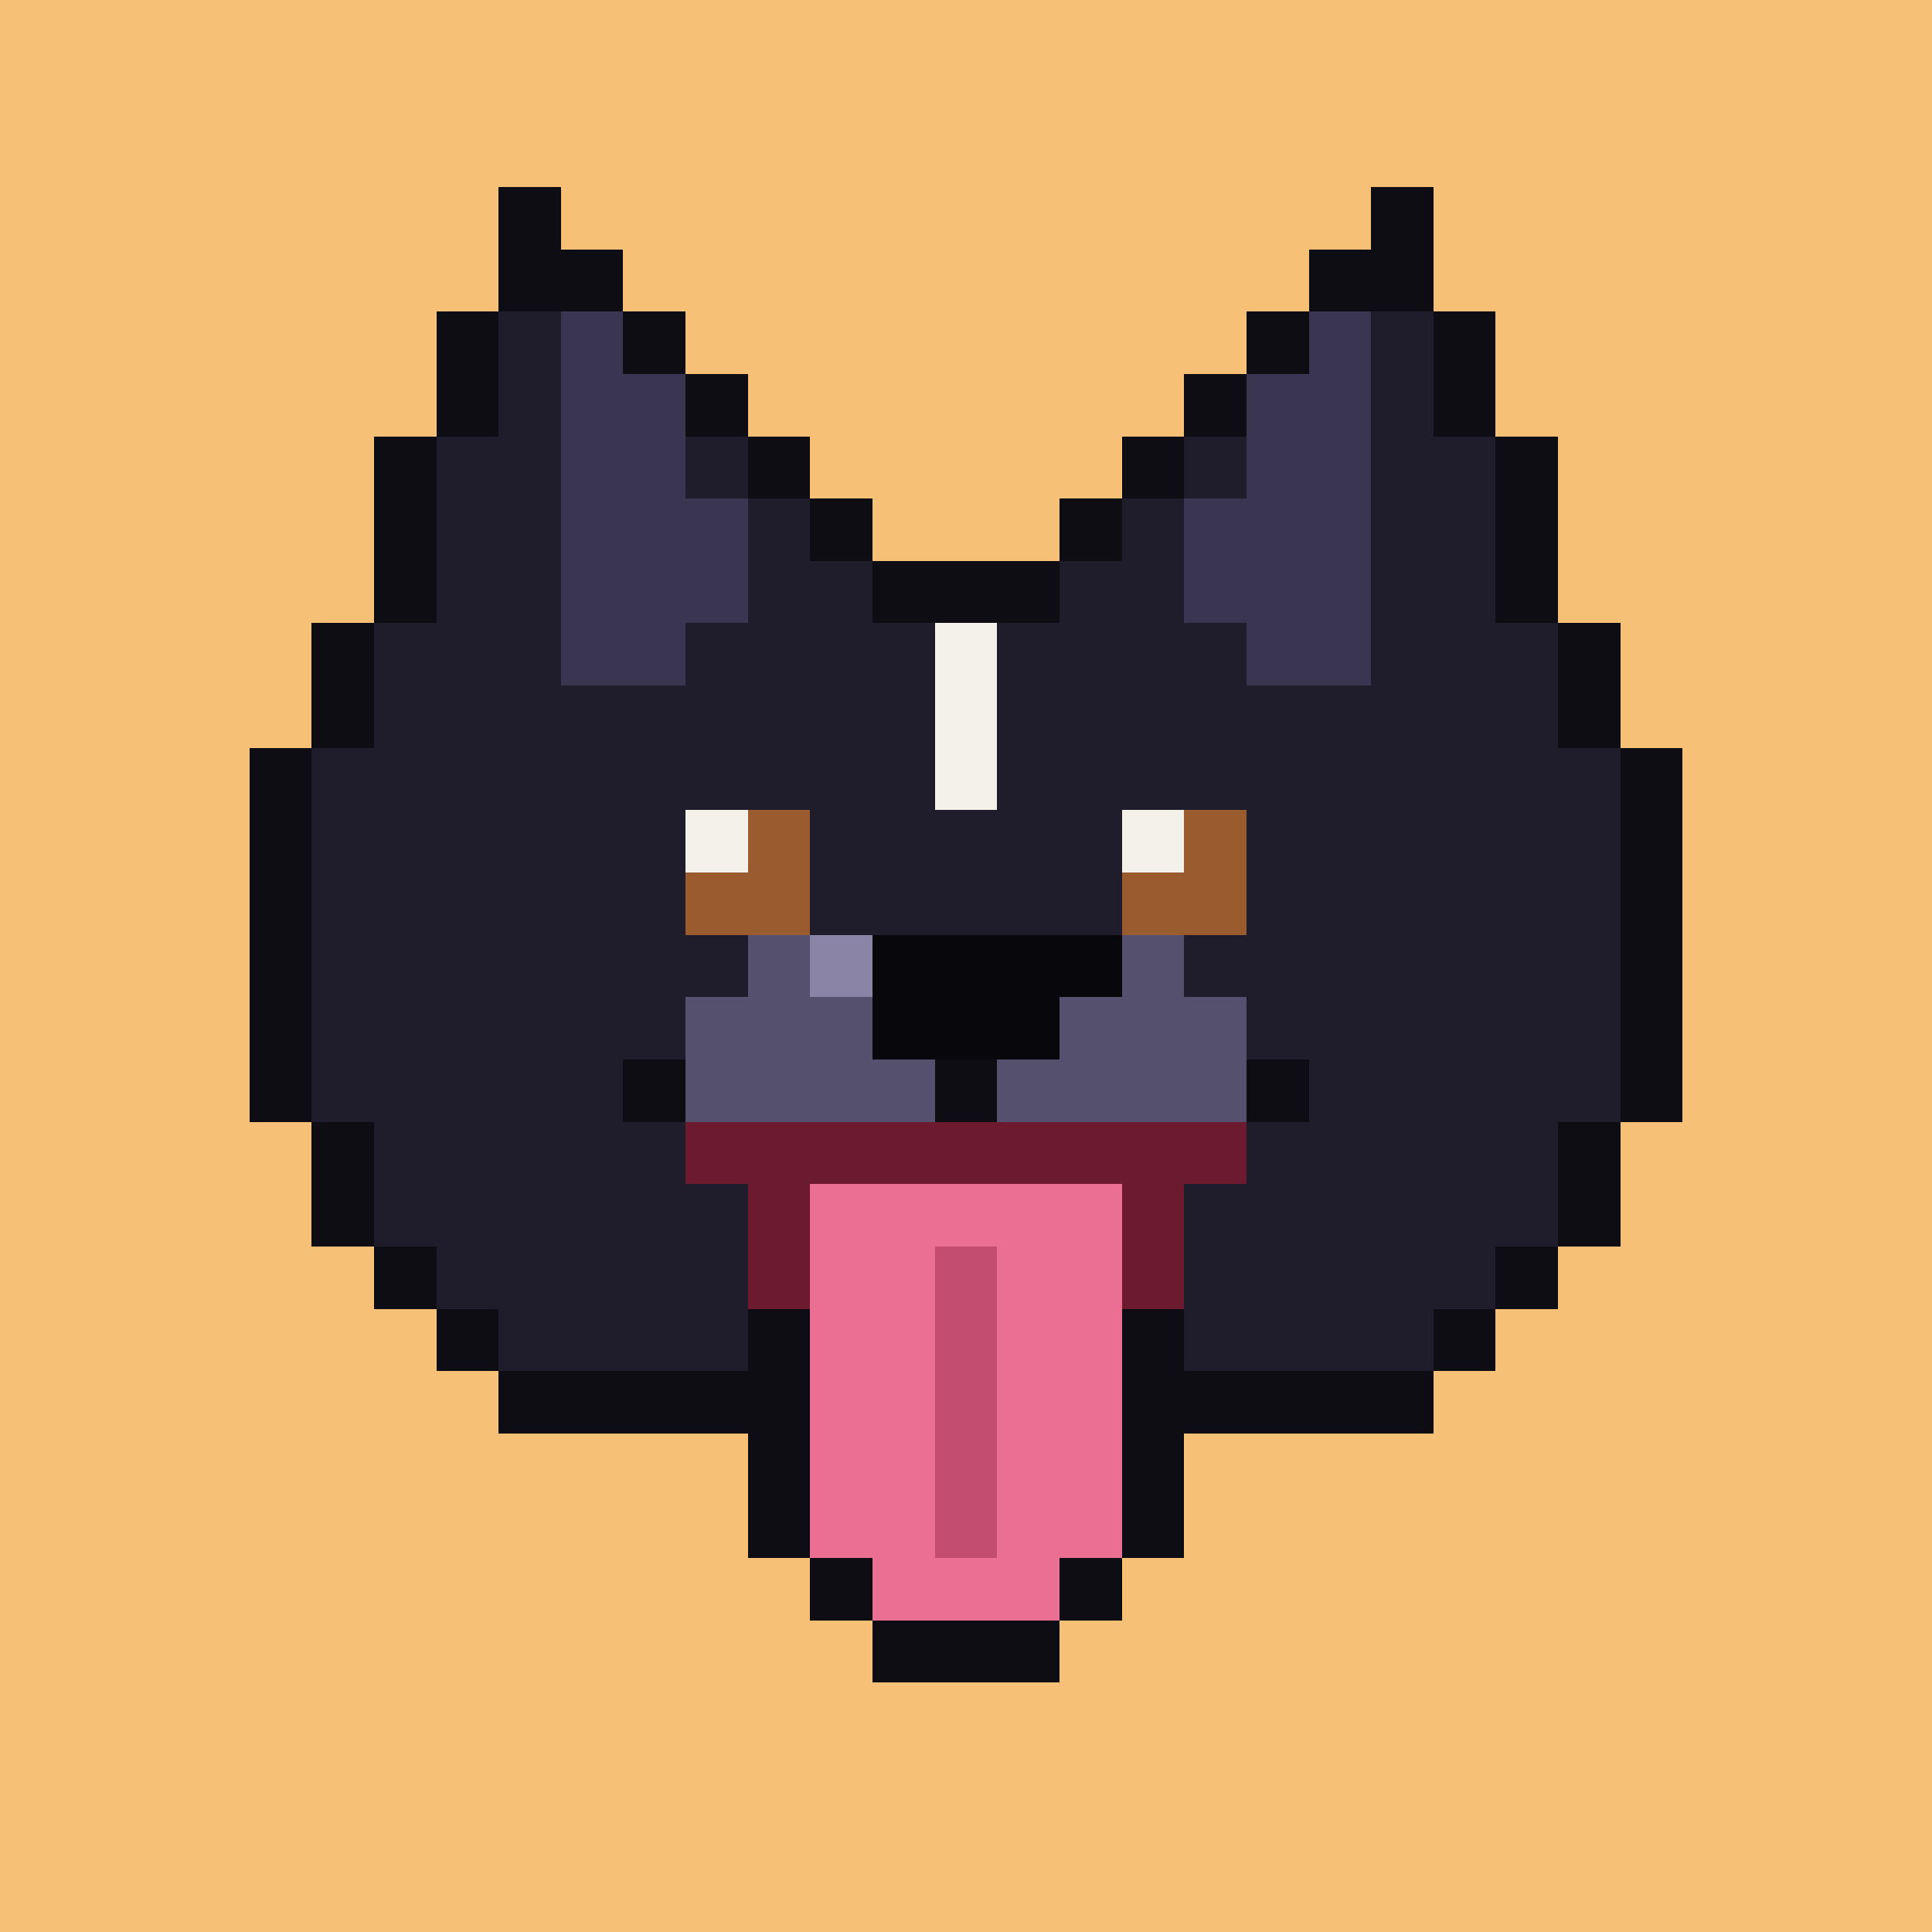
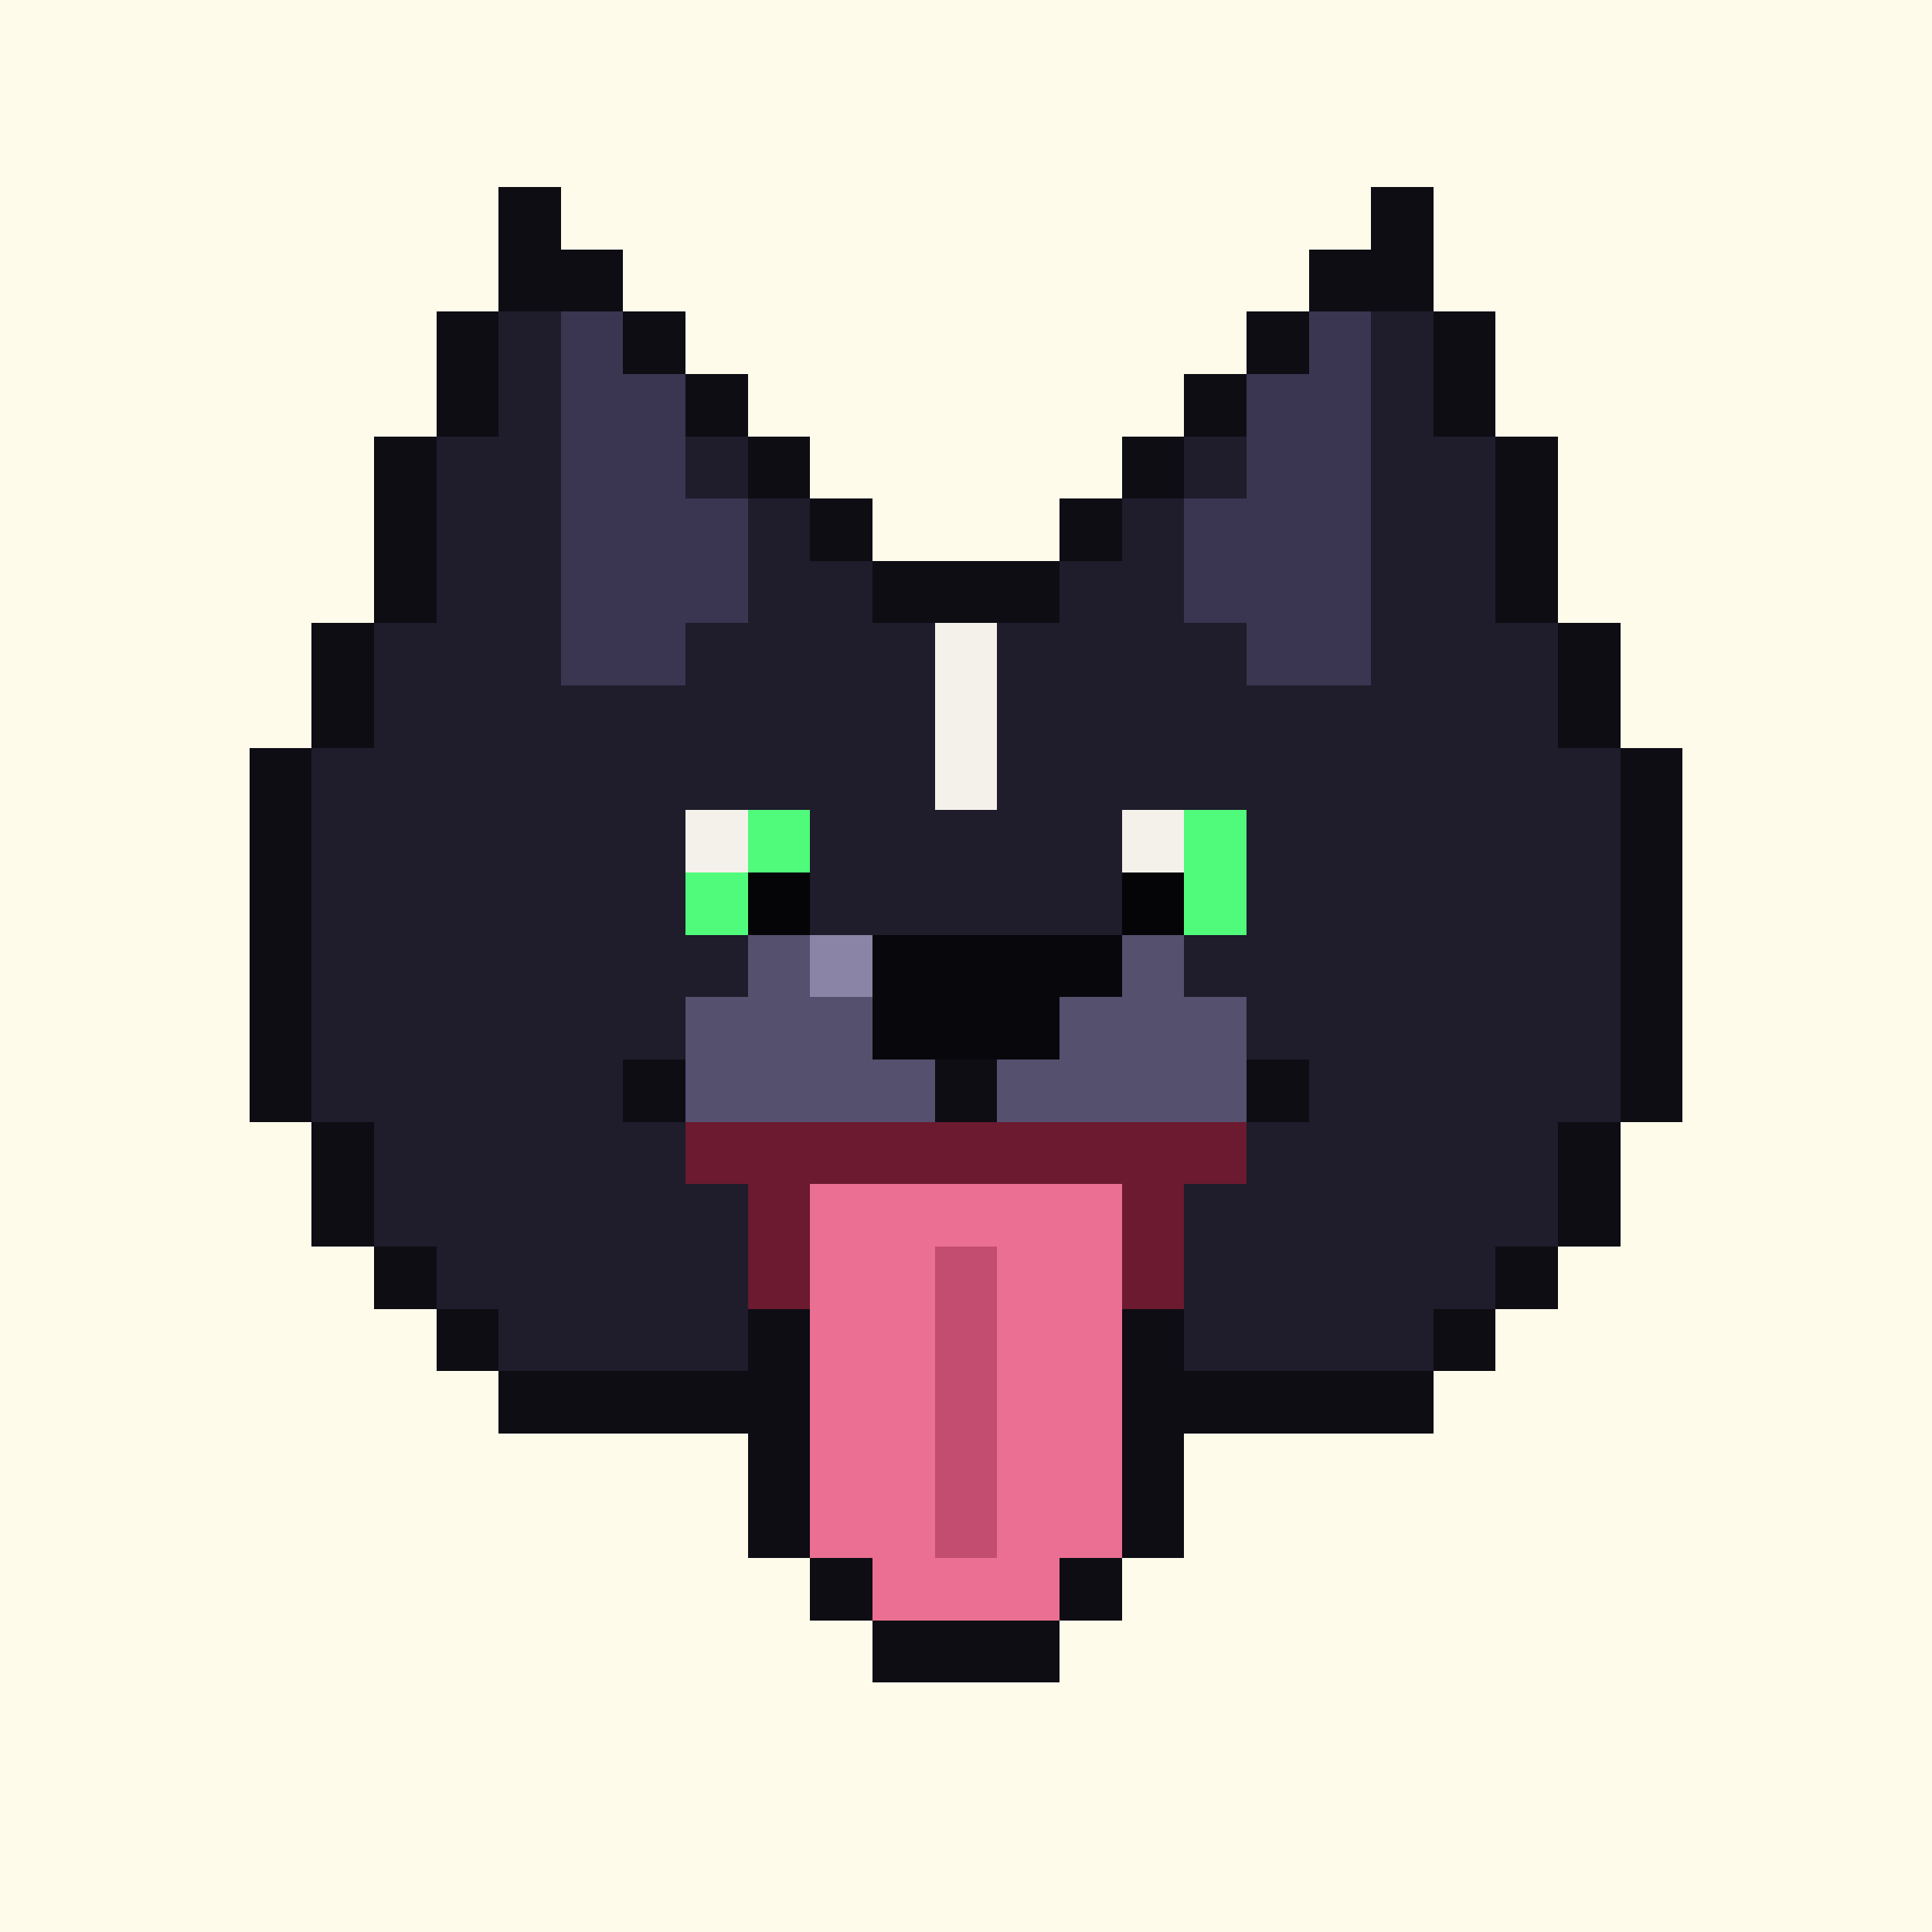
<svg xmlns="http://www.w3.org/2000/svg" viewBox="0 0 31 31" width="31" height="31" shape-rendering="crispEdges">
-   <rect width="31" height="31" fill="#f6c177" />
+   <rect width="31" height="31" fill="#FFFBEB" />
  <rect x="8" y="3" width="1" height="1" fill="#0e0d14" />
  <rect x="22" y="3" width="1" height="1" fill="#0e0d14" />
  <rect x="8" y="4" width="2" height="1" fill="#0e0d14" />
  <rect x="21" y="4" width="2" height="1" fill="#0e0d14" />
  <rect x="7" y="5" width="1" height="1" fill="#0e0d14" />
  <rect x="8" y="5" width="1" height="1" fill="#1f1c2b" />
  <rect x="9" y="5" width="1" height="1" fill="#3a3550" />
  <rect x="10" y="5" width="1" height="1" fill="#0e0d14" />
  <rect x="20" y="5" width="1" height="1" fill="#0e0d14" />
  <rect x="21" y="5" width="1" height="1" fill="#3a3550" />
  <rect x="22" y="5" width="1" height="1" fill="#1f1c2b" />
  <rect x="23" y="5" width="1" height="1" fill="#0e0d14" />
  <rect x="7" y="6" width="1" height="1" fill="#0e0d14" />
  <rect x="8" y="6" width="1" height="1" fill="#1f1c2b" />
  <rect x="9" y="6" width="2" height="1" fill="#3a3550" />
  <rect x="11" y="6" width="1" height="1" fill="#0e0d14" />
  <rect x="19" y="6" width="1" height="1" fill="#0e0d14" />
  <rect x="20" y="6" width="2" height="1" fill="#3a3550" />
  <rect x="22" y="6" width="1" height="1" fill="#1f1c2b" />
  <rect x="23" y="6" width="1" height="1" fill="#0e0d14" />
  <rect x="6" y="7" width="1" height="1" fill="#0e0d14" />
  <rect x="7" y="7" width="2" height="1" fill="#1f1c2b" />
  <rect x="9" y="7" width="2" height="1" fill="#3a3550" />
  <rect x="11" y="7" width="1" height="1" fill="#1f1c2b" />
  <rect x="12" y="7" width="1" height="1" fill="#0e0d14" />
  <rect x="18" y="7" width="1" height="1" fill="#0e0d14" />
  <rect x="19" y="7" width="1" height="1" fill="#1f1c2b" />
  <rect x="20" y="7" width="2" height="1" fill="#3a3550" />
  <rect x="22" y="7" width="2" height="1" fill="#1f1c2b" />
  <rect x="24" y="7" width="1" height="1" fill="#0e0d14" />
  <rect x="6" y="8" width="1" height="1" fill="#0e0d14" />
  <rect x="7" y="8" width="2" height="1" fill="#1f1c2b" />
  <rect x="9" y="8" width="3" height="1" fill="#3a3550" />
  <rect x="12" y="8" width="1" height="1" fill="#1f1c2b" />
  <rect x="13" y="8" width="1" height="1" fill="#0e0d14" />
  <rect x="17" y="8" width="1" height="1" fill="#0e0d14" />
  <rect x="18" y="8" width="1" height="1" fill="#1f1c2b" />
  <rect x="19" y="8" width="3" height="1" fill="#3a3550" />
  <rect x="22" y="8" width="2" height="1" fill="#1f1c2b" />
  <rect x="24" y="8" width="1" height="1" fill="#0e0d14" />
  <rect x="6" y="9" width="1" height="1" fill="#0e0d14" />
  <rect x="7" y="9" width="2" height="1" fill="#1f1c2b" />
  <rect x="9" y="9" width="3" height="1" fill="#3a3550" />
  <rect x="12" y="9" width="2" height="1" fill="#1f1c2b" />
  <rect x="14" y="9" width="3" height="1" fill="#0e0d14" />
  <rect x="17" y="9" width="2" height="1" fill="#1f1c2b" />
  <rect x="19" y="9" width="3" height="1" fill="#3a3550" />
  <rect x="22" y="9" width="2" height="1" fill="#1f1c2b" />
  <rect x="24" y="9" width="1" height="1" fill="#0e0d14" />
  <rect x="5" y="10" width="1" height="1" fill="#0e0d14" />
  <rect x="6" y="10" width="3" height="1" fill="#1f1c2b" />
  <rect x="9" y="10" width="2" height="1" fill="#3a3550" />
  <rect x="11" y="10" width="4" height="1" fill="#1f1c2b" />
  <rect x="15" y="10" width="1" height="1" fill="#f4f1ea" />
  <rect x="16" y="10" width="4" height="1" fill="#1f1c2b" />
  <rect x="20" y="10" width="2" height="1" fill="#3a3550" />
  <rect x="22" y="10" width="3" height="1" fill="#1f1c2b" />
  <rect x="25" y="10" width="1" height="1" fill="#0e0d14" />
  <rect x="5" y="11" width="1" height="1" fill="#0e0d14" />
  <rect x="6" y="11" width="9" height="1" fill="#1f1c2b" />
  <rect x="15" y="11" width="1" height="1" fill="#f4f1ea" />
  <rect x="16" y="11" width="9" height="1" fill="#1f1c2b" />
  <rect x="25" y="11" width="1" height="1" fill="#0e0d14" />
  <rect x="4" y="12" width="1" height="1" fill="#0e0d14" />
  <rect x="5" y="12" width="10" height="1" fill="#1f1c2b" />
  <rect x="15" y="12" width="1" height="1" fill="#f4f1ea" />
  <rect x="16" y="12" width="10" height="1" fill="#1f1c2b" />
  <rect x="26" y="12" width="1" height="1" fill="#0e0d14" />
  <rect x="4" y="13" width="1" height="1" fill="#0e0d14" />
  <rect x="5" y="13" width="6" height="1" fill="#1f1c2b" />
  <rect x="11" y="13" width="1" height="1" fill="#f4f1ea" />
-   <rect x="12" y="13" width="1" height="1" fill="#9a5b2e" />
+   <rect x="12" y="13" width="1" height="1" fill="#50FA7B" />
  <rect x="13" y="13" width="5" height="1" fill="#1f1c2b" />
  <rect x="18" y="13" width="1" height="1" fill="#f4f1ea" />
-   <rect x="19" y="13" width="1" height="1" fill="#9a5b2e" />
+   <rect x="19" y="13" width="1" height="1" fill="#50FA7B" />
  <rect x="20" y="13" width="6" height="1" fill="#1f1c2b" />
  <rect x="26" y="13" width="1" height="1" fill="#0e0d14" />
  <rect x="4" y="14" width="1" height="1" fill="#0e0d14" />
  <rect x="5" y="14" width="6" height="1" fill="#1f1c2b" />
-   <rect x="11" y="14" width="2" height="1" fill="#9a5b2e" />
+   <rect x="11" y="14" width="1" height="1" fill="#50FA7B" />
+   <rect x="12" y="14" width="1" height="1" fill="#050508" />
  <rect x="13" y="14" width="5" height="1" fill="#1f1c2b" />
-   <rect x="18" y="14" width="2" height="1" fill="#9a5b2e" />
+   <rect x="18" y="14" width="1" height="1" fill="#050508" />
+   <rect x="19" y="14" width="1" height="1" fill="#50FA7B" />
  <rect x="20" y="14" width="6" height="1" fill="#1f1c2b" />
  <rect x="26" y="14" width="1" height="1" fill="#0e0d14" />
  <rect x="4" y="15" width="1" height="1" fill="#0e0d14" />
  <rect x="5" y="15" width="7" height="1" fill="#1f1c2b" />
  <rect x="12" y="15" width="1" height="1" fill="#55506e" />
  <rect x="13" y="15" width="1" height="1" fill="#8a85a6" />
  <rect x="14" y="15" width="4" height="1" fill="#08070c" />
  <rect x="18" y="15" width="1" height="1" fill="#55506e" />
  <rect x="19" y="15" width="7" height="1" fill="#1f1c2b" />
  <rect x="26" y="15" width="1" height="1" fill="#0e0d14" />
  <rect x="4" y="16" width="1" height="1" fill="#0e0d14" />
  <rect x="5" y="16" width="6" height="1" fill="#1f1c2b" />
  <rect x="11" y="16" width="3" height="1" fill="#55506e" />
  <rect x="14" y="16" width="3" height="1" fill="#08070c" />
  <rect x="17" y="16" width="3" height="1" fill="#55506e" />
  <rect x="20" y="16" width="6" height="1" fill="#1f1c2b" />
  <rect x="26" y="16" width="1" height="1" fill="#0e0d14" />
  <rect x="4" y="17" width="1" height="1" fill="#0e0d14" />
  <rect x="5" y="17" width="5" height="1" fill="#1f1c2b" />
  <rect x="10" y="17" width="1" height="1" fill="#0e0d14" />
  <rect x="11" y="17" width="4" height="1" fill="#55506e" />
  <rect x="15" y="17" width="1" height="1" fill="#0e0d14" />
  <rect x="16" y="17" width="4" height="1" fill="#55506e" />
  <rect x="20" y="17" width="1" height="1" fill="#0e0d14" />
  <rect x="21" y="17" width="5" height="1" fill="#1f1c2b" />
  <rect x="26" y="17" width="1" height="1" fill="#0e0d14" />
  <rect x="5" y="18" width="1" height="1" fill="#0e0d14" />
  <rect x="6" y="18" width="5" height="1" fill="#1f1c2b" />
  <rect x="11" y="18" width="9" height="1" fill="#6b1a30" />
  <rect x="20" y="18" width="5" height="1" fill="#1f1c2b" />
  <rect x="25" y="18" width="1" height="1" fill="#0e0d14" />
  <rect x="5" y="19" width="1" height="1" fill="#0e0d14" />
  <rect x="6" y="19" width="6" height="1" fill="#1f1c2b" />
  <rect x="12" y="19" width="1" height="1" fill="#6b1a30" />
  <rect x="13" y="19" width="5" height="1" fill="#eb6f92" />
  <rect x="18" y="19" width="1" height="1" fill="#6b1a30" />
  <rect x="19" y="19" width="6" height="1" fill="#1f1c2b" />
  <rect x="25" y="19" width="1" height="1" fill="#0e0d14" />
  <rect x="6" y="20" width="1" height="1" fill="#0e0d14" />
  <rect x="7" y="20" width="5" height="1" fill="#1f1c2b" />
  <rect x="12" y="20" width="1" height="1" fill="#6b1a30" />
  <rect x="13" y="20" width="2" height="1" fill="#eb6f92" />
  <rect x="15" y="20" width="1" height="1" fill="#c24d70" />
  <rect x="16" y="20" width="2" height="1" fill="#eb6f92" />
  <rect x="18" y="20" width="1" height="1" fill="#6b1a30" />
  <rect x="19" y="20" width="5" height="1" fill="#1f1c2b" />
  <rect x="24" y="20" width="1" height="1" fill="#0e0d14" />
  <rect x="7" y="21" width="1" height="1" fill="#0e0d14" />
  <rect x="8" y="21" width="4" height="1" fill="#1f1c2b" />
  <rect x="12" y="21" width="1" height="1" fill="#0e0d14" />
  <rect x="13" y="21" width="2" height="1" fill="#eb6f92" />
  <rect x="15" y="21" width="1" height="1" fill="#c24d70" />
  <rect x="16" y="21" width="2" height="1" fill="#eb6f92" />
  <rect x="18" y="21" width="1" height="1" fill="#0e0d14" />
  <rect x="19" y="21" width="4" height="1" fill="#1f1c2b" />
  <rect x="23" y="21" width="1" height="1" fill="#0e0d14" />
  <rect x="8" y="22" width="5" height="1" fill="#0e0d14" />
  <rect x="13" y="22" width="2" height="1" fill="#eb6f92" />
  <rect x="15" y="22" width="1" height="1" fill="#c24d70" />
  <rect x="16" y="22" width="2" height="1" fill="#eb6f92" />
  <rect x="18" y="22" width="5" height="1" fill="#0e0d14" />
  <rect x="12" y="23" width="1" height="1" fill="#0e0d14" />
  <rect x="13" y="23" width="2" height="1" fill="#eb6f92" />
  <rect x="15" y="23" width="1" height="1" fill="#c24d70" />
  <rect x="16" y="23" width="2" height="1" fill="#eb6f92" />
  <rect x="18" y="23" width="1" height="1" fill="#0e0d14" />
  <rect x="12" y="24" width="1" height="1" fill="#0e0d14" />
  <rect x="13" y="24" width="2" height="1" fill="#eb6f92" />
  <rect x="15" y="24" width="1" height="1" fill="#c24d70" />
  <rect x="16" y="24" width="2" height="1" fill="#eb6f92" />
  <rect x="18" y="24" width="1" height="1" fill="#0e0d14" />
  <rect x="13" y="25" width="1" height="1" fill="#0e0d14" />
  <rect x="14" y="25" width="3" height="1" fill="#eb6f92" />
  <rect x="17" y="25" width="1" height="1" fill="#0e0d14" />
  <rect x="14" y="26" width="3" height="1" fill="#0e0d14" />
</svg>
